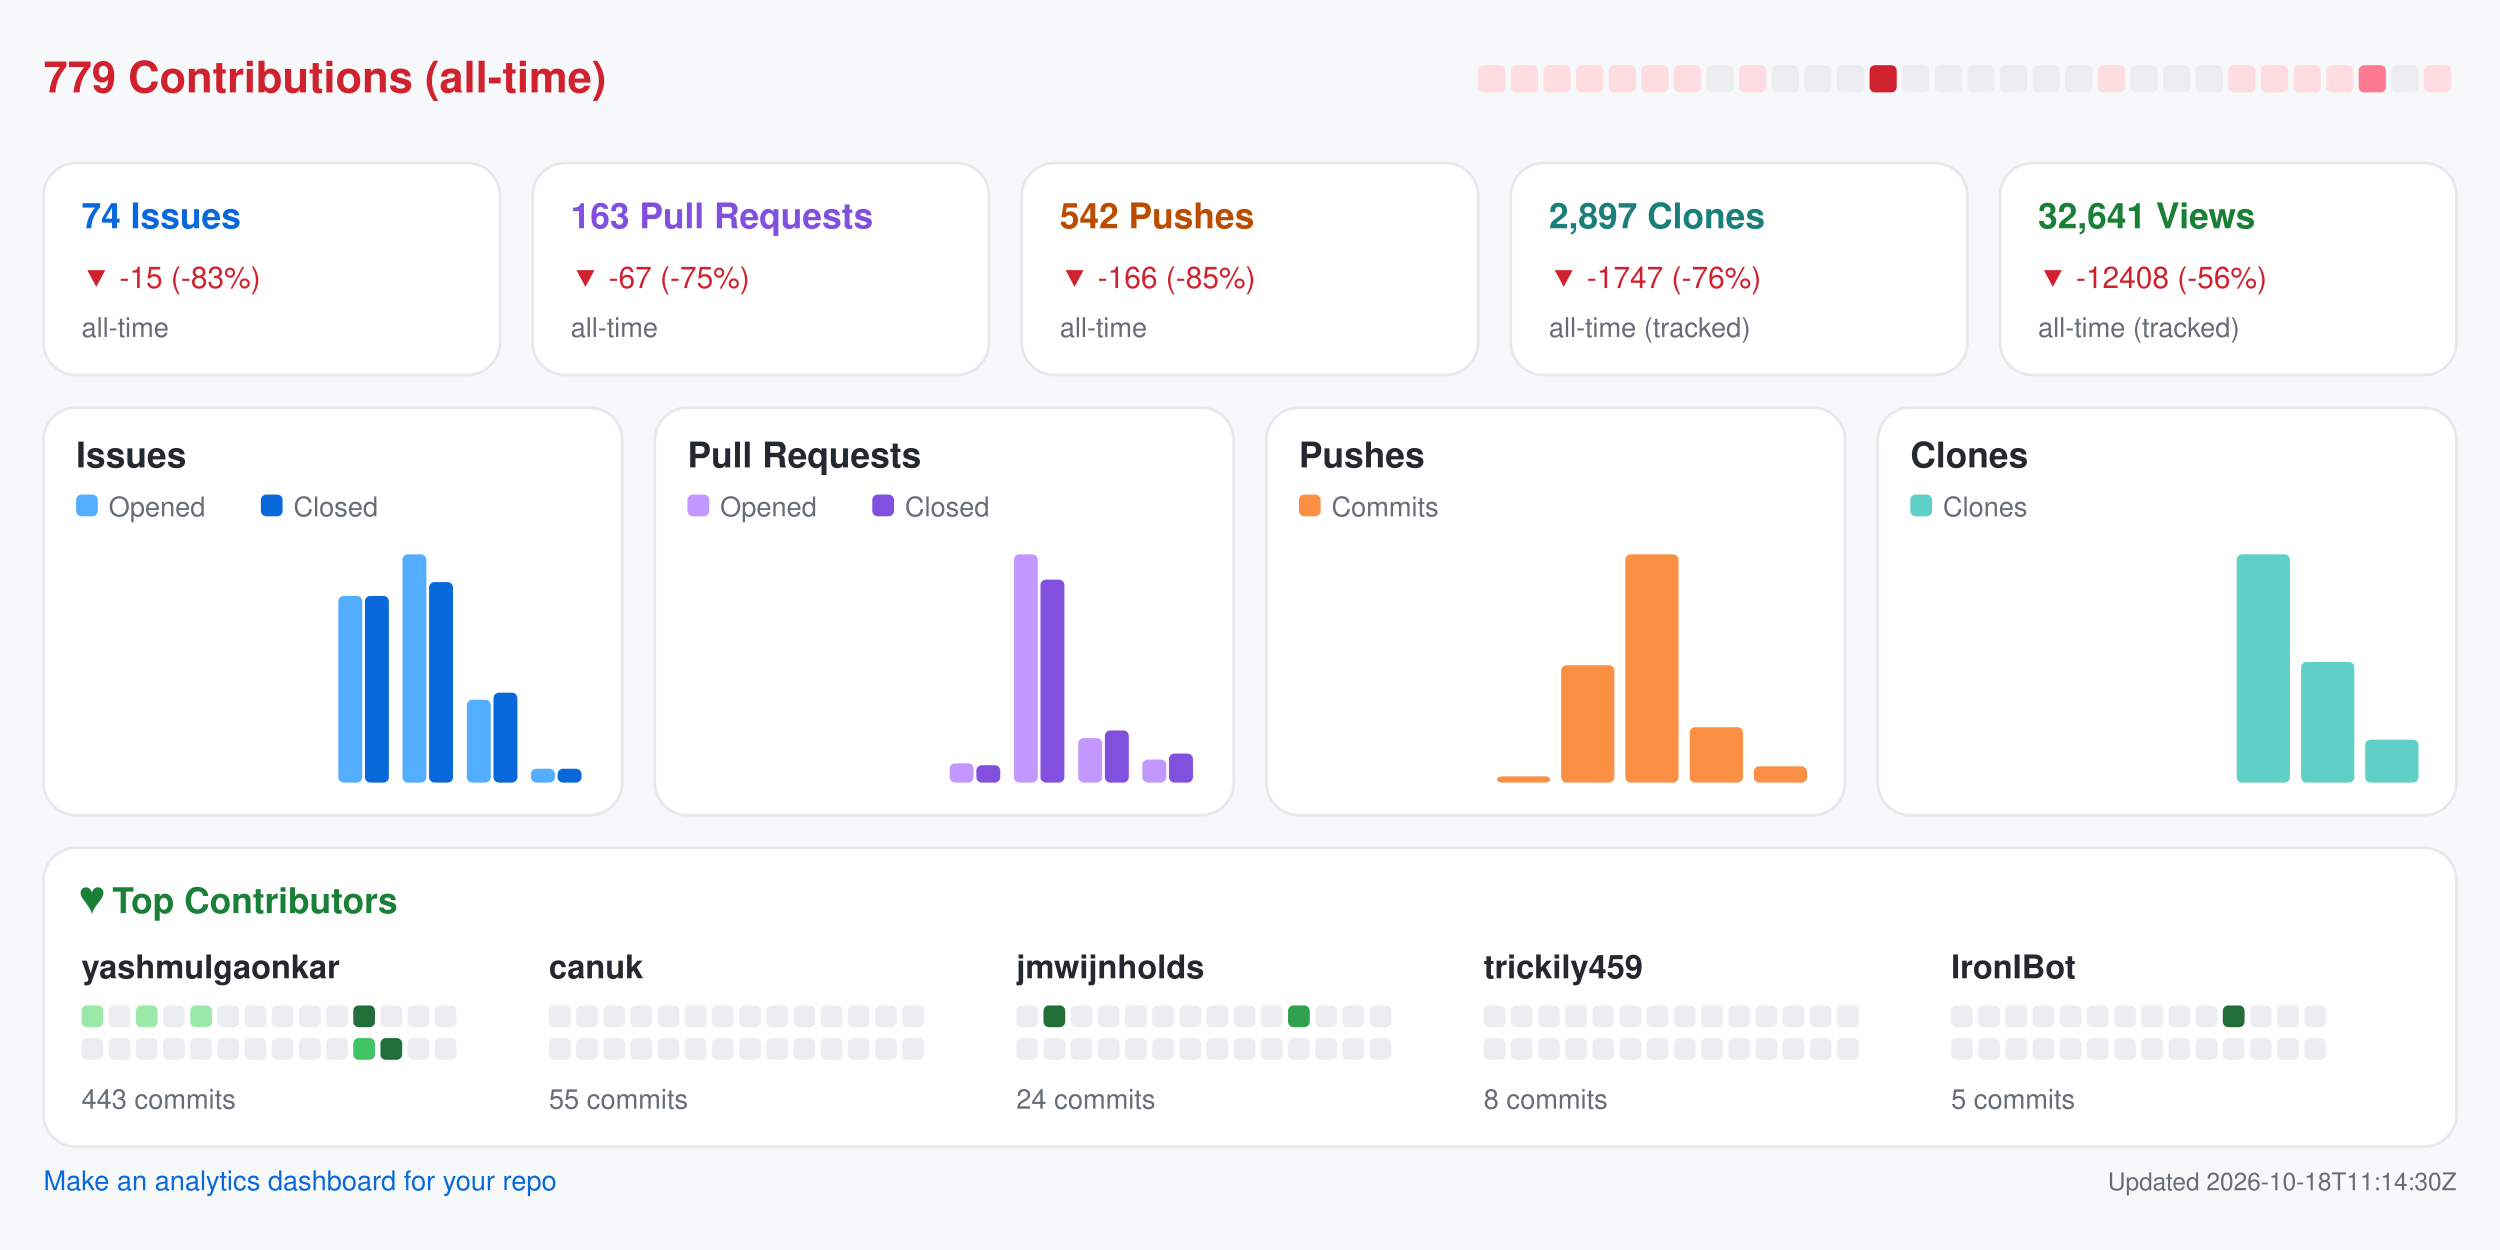
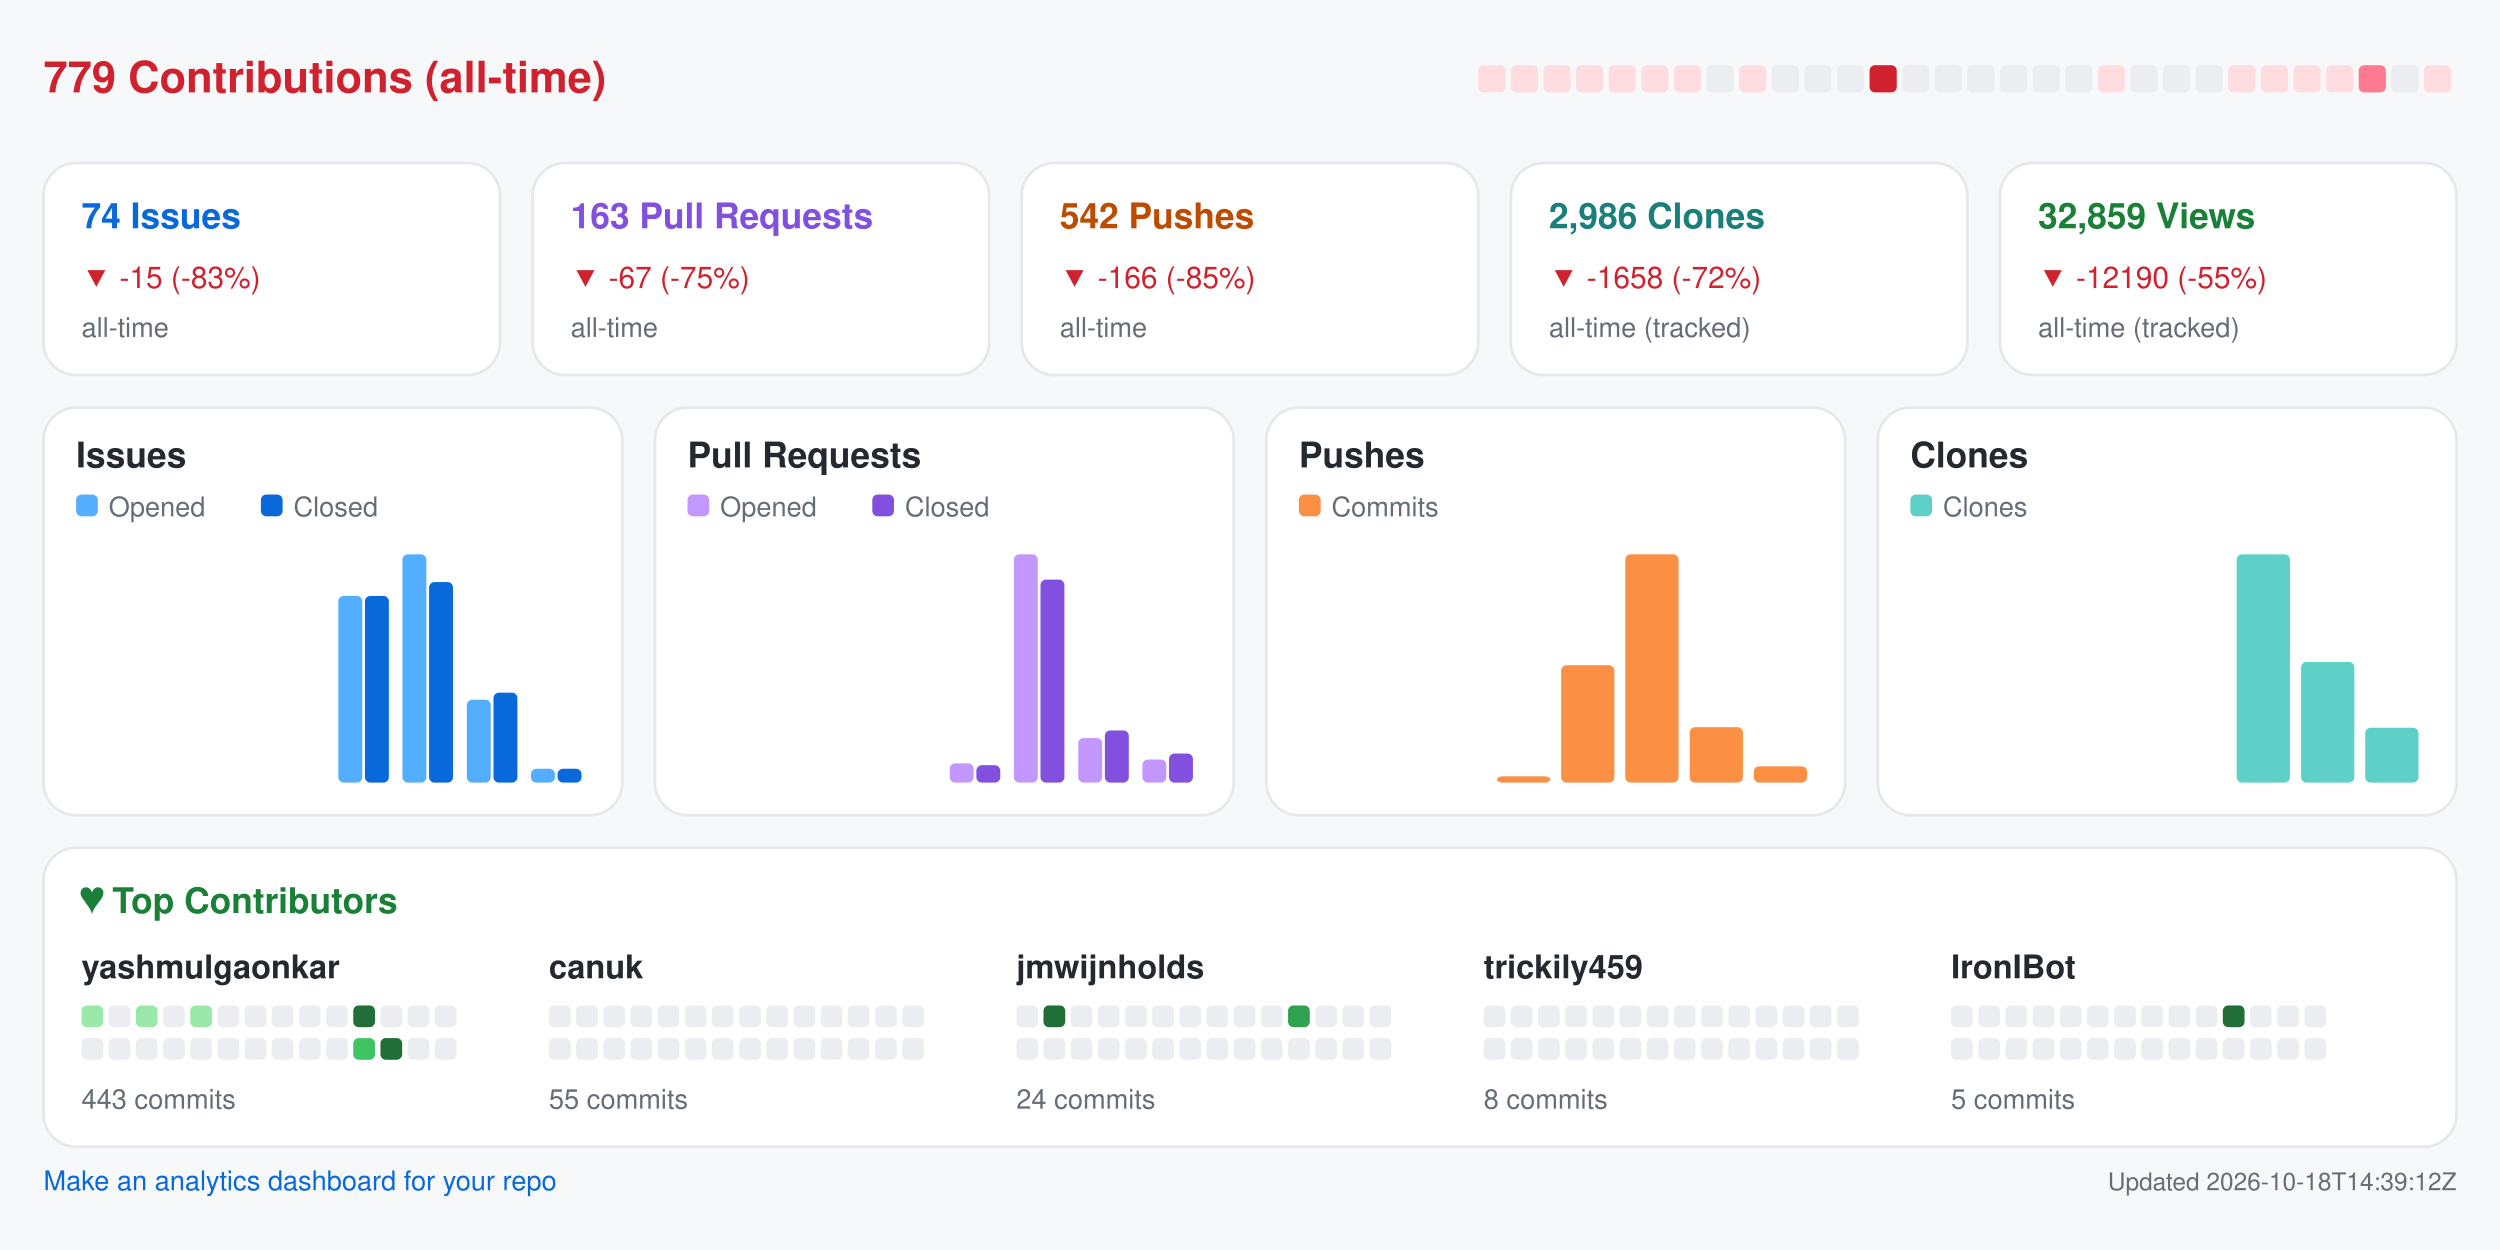
<svg xmlns="http://www.w3.org/2000/svg" width="920" height="460" viewBox="0 0 920 460" role="img" aria-label="Repository analytics for yashmulgaonkar/FlightScnr_Pi">
  <rect x="0.0" y="0.0" width="920.0" height="460.0" rx="0" fill="#f6f8fa" />
  <text x="16.0" y="34.0" fill="#cf222e" font-size="16" font-family="-apple-system,BlinkMacSystemFont,Segoe UI,Helvetica,Arial,sans-serif" font-weight="600" text-anchor="start">779 Contributions (all-time)</text>
  <rect x="544.0" y="24.0" width="10.0" height="10.0" rx="2" fill="#ffdce0" />
  <rect x="556.0" y="24.0" width="10.0" height="10.0" rx="2" fill="#ffdce0" />
  <rect x="568.0" y="24.0" width="10.0" height="10.0" rx="2" fill="#ffdce0" />
  <rect x="580.0" y="24.0" width="10.0" height="10.0" rx="2" fill="#ffdce0" />
  <rect x="592.0" y="24.0" width="10.0" height="10.0" rx="2" fill="#ffdce0" />
  <rect x="604.0" y="24.0" width="10.0" height="10.0" rx="2" fill="#ffdce0" />
  <rect x="616.0" y="24.0" width="10.0" height="10.0" rx="2" fill="#ffdce0" />
  <rect x="628.0" y="24.0" width="10.0" height="10.0" rx="2" fill="#ebedf0" />
  <rect x="640.0" y="24.0" width="10.0" height="10.0" rx="2" fill="#ffdce0" />
  <rect x="652.0" y="24.0" width="10.0" height="10.0" rx="2" fill="#ebedf0" />
  <rect x="664.0" y="24.0" width="10.0" height="10.0" rx="2" fill="#ebedf0" />
  <rect x="676.0" y="24.0" width="10.0" height="10.0" rx="2" fill="#ebedf0" />
  <rect x="688.0" y="24.0" width="10.0" height="10.0" rx="2" fill="#cf222e" />
  <rect x="700.0" y="24.0" width="10.0" height="10.0" rx="2" fill="#ebedf0" />
  <rect x="712.0" y="24.0" width="10.0" height="10.0" rx="2" fill="#ebedf0" />
  <rect x="724.0" y="24.0" width="10.0" height="10.0" rx="2" fill="#ebedf0" />
  <rect x="736.0" y="24.0" width="10.0" height="10.0" rx="2" fill="#ebedf0" />
  <rect x="748.0" y="24.0" width="10.0" height="10.0" rx="2" fill="#ebedf0" />
  <rect x="760.0" y="24.0" width="10.0" height="10.0" rx="2" fill="#ebedf0" />
  <rect x="772.0" y="24.0" width="10.0" height="10.0" rx="2" fill="#ffdce0" />
  <rect x="784.0" y="24.0" width="10.0" height="10.0" rx="2" fill="#ebedf0" />
  <rect x="796.0" y="24.0" width="10.0" height="10.0" rx="2" fill="#ebedf0" />
  <rect x="808.0" y="24.0" width="10.0" height="10.0" rx="2" fill="#ebedf0" />
  <rect x="820.0" y="24.0" width="10.0" height="10.0" rx="2" fill="#ffdce0" />
  <rect x="832.0" y="24.0" width="10.0" height="10.0" rx="2" fill="#ffdce0" />
  <rect x="844.0" y="24.0" width="10.0" height="10.0" rx="2" fill="#ffdce0" />
  <rect x="856.0" y="24.0" width="10.0" height="10.0" rx="2" fill="#ffdce0" />
  <rect x="868.0" y="24.0" width="10.0" height="10.0" rx="2" fill="#ff7a90" />
  <rect x="880.0" y="24.0" width="10.0" height="10.0" rx="2" fill="#ebedf0" />
  <rect x="892.0" y="24.0" width="10.0" height="10.0" rx="2" fill="#ffdce0" />
  <rect x="16.0" y="60.0" width="168.0" height="78.0" rx="12" fill="#ffffff" stroke="#e6e8eb" />
  <text x="30.0" y="84.0" fill="#0969da" font-size="13" font-family="-apple-system,BlinkMacSystemFont,Segoe UI,Helvetica,Arial,sans-serif" font-weight="600" text-anchor="start">74 Issues</text>
  <text x="30.0" y="106.0" fill="#cf222e" font-size="11" font-family="-apple-system,BlinkMacSystemFont,Segoe UI,Helvetica,Arial,sans-serif" font-weight="400" text-anchor="start">▼ -15 (-83%)</text>
  <text x="30.0" y="124.0" fill="#656d76" font-size="10" font-family="-apple-system,BlinkMacSystemFont,Segoe UI,Helvetica,Arial,sans-serif" font-weight="400" text-anchor="start">all-time</text>
  <rect x="196.0" y="60.0" width="168.0" height="78.0" rx="12" fill="#ffffff" stroke="#e6e8eb" />
  <text x="210.0" y="84.0" fill="#8250df" font-size="13" font-family="-apple-system,BlinkMacSystemFont,Segoe UI,Helvetica,Arial,sans-serif" font-weight="600" text-anchor="start">163 Pull Requests</text>
  <text x="210.0" y="106.0" fill="#cf222e" font-size="11" font-family="-apple-system,BlinkMacSystemFont,Segoe UI,Helvetica,Arial,sans-serif" font-weight="400" text-anchor="start">▼ -67 (-75%)</text>
  <text x="210.0" y="124.0" fill="#656d76" font-size="10" font-family="-apple-system,BlinkMacSystemFont,Segoe UI,Helvetica,Arial,sans-serif" font-weight="400" text-anchor="start">all-time</text>
  <rect x="376.0" y="60.0" width="168.0" height="78.0" rx="12" fill="#ffffff" stroke="#e6e8eb" />
  <text x="390.0" y="84.0" fill="#bc4c00" font-size="13" font-family="-apple-system,BlinkMacSystemFont,Segoe UI,Helvetica,Arial,sans-serif" font-weight="600" text-anchor="start">542 Pushes</text>
  <text x="390.0" y="106.0" fill="#cf222e" font-size="11" font-family="-apple-system,BlinkMacSystemFont,Segoe UI,Helvetica,Arial,sans-serif" font-weight="400" text-anchor="start">▼ -166 (-85%)</text>
  <text x="390.0" y="124.0" fill="#656d76" font-size="10" font-family="-apple-system,BlinkMacSystemFont,Segoe UI,Helvetica,Arial,sans-serif" font-weight="400" text-anchor="start">all-time</text>
  <rect x="556.0" y="60.0" width="168.0" height="78.0" rx="12" fill="#ffffff" stroke="#e6e8eb" />
-   <text x="570.0" y="84.0" fill="#1a7f7a" font-size="13" font-family="-apple-system,BlinkMacSystemFont,Segoe UI,Helvetica,Arial,sans-serif" font-weight="600" text-anchor="start">2,897 Clones</text>
-   <text x="570.0" y="106.0" fill="#cf222e" font-size="11" font-family="-apple-system,BlinkMacSystemFont,Segoe UI,Helvetica,Arial,sans-serif" font-weight="400" text-anchor="start">▼ -1747 (-76%)</text>
+   <text x="570.0" y="84.0" fill="#1a7f7a" font-size="13" font-family="-apple-system,BlinkMacSystemFont,Segoe UI,Helvetica,Arial,sans-serif" font-weight="600" text-anchor="start">2,986 Clones</text>
+   <text x="570.0" y="106.0" fill="#cf222e" font-size="11" font-family="-apple-system,BlinkMacSystemFont,Segoe UI,Helvetica,Arial,sans-serif" font-weight="400" text-anchor="start">▼ -1658 (-72%)</text>
  <text x="570.0" y="124.0" fill="#656d76" font-size="10" font-family="-apple-system,BlinkMacSystemFont,Segoe UI,Helvetica,Arial,sans-serif" font-weight="400" text-anchor="start">all-time (tracked)</text>
  <rect x="736.0" y="60.0" width="168.0" height="78.0" rx="12" fill="#ffffff" stroke="#e6e8eb" />
-   <text x="750.0" y="84.0" fill="#1a7f37" font-size="13" font-family="-apple-system,BlinkMacSystemFont,Segoe UI,Helvetica,Arial,sans-serif" font-weight="600" text-anchor="start">32,641 Views</text>
-   <text x="750.0" y="106.0" fill="#cf222e" font-size="11" font-family="-apple-system,BlinkMacSystemFont,Segoe UI,Helvetica,Arial,sans-serif" font-weight="400" text-anchor="start">▼ -12408 (-56%)</text>
+   <text x="750.0" y="84.0" fill="#1a7f37" font-size="13" font-family="-apple-system,BlinkMacSystemFont,Segoe UI,Helvetica,Arial,sans-serif" font-weight="600" text-anchor="start">32,859 Views</text>
+   <text x="750.0" y="106.0" fill="#cf222e" font-size="11" font-family="-apple-system,BlinkMacSystemFont,Segoe UI,Helvetica,Arial,sans-serif" font-weight="400" text-anchor="start">▼ -12190 (-55%)</text>
  <text x="750.0" y="124.0" fill="#656d76" font-size="10" font-family="-apple-system,BlinkMacSystemFont,Segoe UI,Helvetica,Arial,sans-serif" font-weight="400" text-anchor="start">all-time (tracked)</text>
  <rect x="16.0" y="150.0" width="213.0" height="150.0" rx="12" fill="#ffffff" stroke="#e6e8eb" />
  <text x="28.0" y="172.0" fill="#24292f" font-size="13" font-family="-apple-system,BlinkMacSystemFont,Segoe UI,Helvetica,Arial,sans-serif" font-weight="600" text-anchor="start">Issues</text>
  <rect x="28.0" y="182.0" width="8.0" height="8.0" rx="2" fill="#54aeff" />
  <text x="40.0" y="190.0" fill="#656d76" font-size="10" font-family="-apple-system,BlinkMacSystemFont,Segoe UI,Helvetica,Arial,sans-serif" font-weight="400" text-anchor="start">Opened</text>
  <rect x="96.0" y="182.0" width="8.0" height="8.0" rx="2" fill="#0969da" />
  <text x="108.0" y="190.0" fill="#656d76" font-size="10" font-family="-apple-system,BlinkMacSystemFont,Segoe UI,Helvetica,Arial,sans-serif" font-weight="400" text-anchor="start">Closed</text>
  <rect x="30.0" y="288.0" width="8.8" height="0.0" rx="2" fill="#54aeff" />
  <rect x="39.8" y="288.0" width="8.8" height="0.0" rx="2" fill="#0969da" />
  <rect x="53.6" y="288.0" width="8.8" height="0.0" rx="2" fill="#54aeff" />
  <rect x="63.4" y="288.0" width="8.8" height="0.0" rx="2" fill="#0969da" />
  <rect x="77.2" y="288.0" width="8.8" height="0.0" rx="2" fill="#54aeff" />
  <rect x="87.1" y="288.0" width="8.8" height="0.0" rx="2" fill="#0969da" />
  <rect x="100.9" y="288.0" width="8.8" height="0.0" rx="2" fill="#54aeff" />
  <rect x="110.7" y="288.0" width="8.8" height="0.0" rx="2" fill="#0969da" />
  <rect x="124.5" y="219.3" width="8.8" height="68.7" rx="2" fill="#54aeff" />
  <rect x="134.3" y="219.3" width="8.8" height="68.7" rx="2" fill="#0969da" />
  <rect x="148.1" y="204.0" width="8.8" height="84.0" rx="2" fill="#54aeff" />
  <rect x="157.9" y="214.2" width="8.8" height="73.8" rx="2" fill="#0969da" />
  <rect x="171.8" y="257.5" width="8.8" height="30.5" rx="2" fill="#54aeff" />
  <rect x="181.6" y="254.9" width="8.8" height="33.1" rx="2" fill="#0969da" />
  <rect x="195.4" y="282.9" width="8.8" height="5.1" rx="2" fill="#54aeff" />
  <rect x="205.2" y="282.9" width="8.8" height="5.1" rx="2" fill="#0969da" />
  <rect x="241.0" y="150.0" width="213.0" height="150.0" rx="12" fill="#ffffff" stroke="#e6e8eb" />
  <text x="253.0" y="172.0" fill="#24292f" font-size="13" font-family="-apple-system,BlinkMacSystemFont,Segoe UI,Helvetica,Arial,sans-serif" font-weight="600" text-anchor="start">Pull Requests</text>
  <rect x="253.0" y="182.0" width="8.0" height="8.0" rx="2" fill="#c297ff" />
  <text x="265.0" y="190.0" fill="#656d76" font-size="10" font-family="-apple-system,BlinkMacSystemFont,Segoe UI,Helvetica,Arial,sans-serif" font-weight="400" text-anchor="start">Opened</text>
  <rect x="321.0" y="182.0" width="8.0" height="8.0" rx="2" fill="#8250df" />
  <text x="333.0" y="190.0" fill="#656d76" font-size="10" font-family="-apple-system,BlinkMacSystemFont,Segoe UI,Helvetica,Arial,sans-serif" font-weight="400" text-anchor="start">Closed</text>
  <rect x="255.0" y="288.0" width="8.8" height="0.0" rx="2" fill="#c297ff" />
  <rect x="264.8" y="288.0" width="8.8" height="0.0" rx="2" fill="#8250df" />
  <rect x="278.6" y="288.0" width="8.8" height="0.0" rx="2" fill="#c297ff" />
  <rect x="288.4" y="288.0" width="8.8" height="0.0" rx="2" fill="#8250df" />
  <rect x="302.2" y="288.0" width="8.8" height="0.0" rx="2" fill="#c297ff" />
  <rect x="312.1" y="288.0" width="8.8" height="0.0" rx="2" fill="#8250df" />
  <rect x="325.9" y="288.0" width="8.8" height="0.0" rx="2" fill="#c297ff" />
  <rect x="335.7" y="288.0" width="8.8" height="0.0" rx="2" fill="#8250df" />
  <rect x="349.5" y="280.9" width="8.8" height="7.1" rx="2" fill="#c297ff" />
  <rect x="359.3" y="281.6" width="8.8" height="6.4" rx="2" fill="#8250df" />
  <rect x="373.1" y="204.0" width="8.8" height="84.0" rx="2" fill="#c297ff" />
  <rect x="382.9" y="213.3" width="8.8" height="74.7" rx="2" fill="#8250df" />
  <rect x="396.8" y="271.6" width="8.8" height="16.4" rx="2" fill="#c297ff" />
  <rect x="406.6" y="268.8" width="8.8" height="19.2" rx="2" fill="#8250df" />
  <rect x="420.4" y="279.5" width="8.8" height="8.5" rx="2" fill="#c297ff" />
  <rect x="430.2" y="277.3" width="8.8" height="10.7" rx="2" fill="#8250df" />
  <rect x="466.0" y="150.0" width="213.0" height="150.0" rx="12" fill="#ffffff" stroke="#e6e8eb" />
  <text x="478.0" y="172.0" fill="#24292f" font-size="13" font-family="-apple-system,BlinkMacSystemFont,Segoe UI,Helvetica,Arial,sans-serif" font-weight="600" text-anchor="start">Pushes</text>
  <rect x="478.0" y="182.0" width="8.0" height="8.0" rx="2" fill="#fb8f44" />
  <text x="490.0" y="190.0" fill="#656d76" font-size="10" font-family="-apple-system,BlinkMacSystemFont,Segoe UI,Helvetica,Arial,sans-serif" font-weight="400" text-anchor="start">Commits</text>
  <rect x="480.0" y="288.0" width="19.6" height="0.0" rx="2" fill="#fb8f44" />
  <rect x="503.6" y="288.0" width="19.6" height="0.0" rx="2" fill="#fb8f44" />
  <rect x="527.2" y="288.0" width="19.6" height="0.0" rx="2" fill="#fb8f44" />
  <rect x="550.9" y="285.7" width="19.6" height="2.3" rx="2" fill="#fb8f44" />
  <rect x="574.5" y="244.8" width="19.6" height="43.2" rx="2" fill="#fb8f44" />
  <rect x="598.1" y="204.0" width="19.6" height="84.0" rx="2" fill="#fb8f44" />
  <rect x="621.8" y="267.6" width="19.6" height="20.4" rx="2" fill="#fb8f44" />
  <rect x="645.4" y="282.0" width="19.6" height="6.0" rx="2" fill="#fb8f44" />
  <rect x="691.0" y="150.0" width="213.0" height="150.0" rx="12" fill="#ffffff" stroke="#e6e8eb" />
  <text x="703.0" y="172.0" fill="#24292f" font-size="13" font-family="-apple-system,BlinkMacSystemFont,Segoe UI,Helvetica,Arial,sans-serif" font-weight="600" text-anchor="start">Clones</text>
  <rect x="703.0" y="182.0" width="8.0" height="8.0" rx="2" fill="#5fd0c8" />
  <text x="715.0" y="190.0" fill="#656d76" font-size="10" font-family="-apple-system,BlinkMacSystemFont,Segoe UI,Helvetica,Arial,sans-serif" font-weight="400" text-anchor="start">Clones</text>
  <rect x="705.0" y="288.0" width="19.6" height="0.0" rx="2" fill="#5fd0c8" />
  <rect x="728.6" y="288.0" width="19.6" height="0.0" rx="2" fill="#5fd0c8" />
  <rect x="752.2" y="288.0" width="19.6" height="0.0" rx="2" fill="#5fd0c8" />
  <rect x="775.9" y="288.0" width="19.6" height="0.0" rx="2" fill="#5fd0c8" />
  <rect x="799.5" y="288.0" width="19.6" height="0.0" rx="2" fill="#5fd0c8" />
  <rect x="823.1" y="204.0" width="19.6" height="84.0" rx="2" fill="#5fd0c8" />
  <rect x="846.8" y="243.6" width="19.6" height="44.4" rx="2" fill="#5fd0c8" />
-   <rect x="870.4" y="272.2" width="19.6" height="15.8" rx="2" fill="#5fd0c8" />
+   <rect x="870.4" y="267.8" width="19.6" height="20.2" rx="2" fill="#5fd0c8" />
  <rect x="16.0" y="312.0" width="888.0" height="110.0" rx="12" fill="#ffffff" stroke="#e6e8eb" />
  <text x="30.0" y="336.0" fill="#1a7f37" font-size="13" font-family="-apple-system,BlinkMacSystemFont,Segoe UI,Helvetica,Arial,sans-serif" font-weight="600" text-anchor="start">♥  Top Contributors</text>
  <text x="30.0" y="360.0" fill="#24292f" font-size="12" font-family="-apple-system,BlinkMacSystemFont,Segoe UI,Helvetica,Arial,sans-serif" font-weight="600" text-anchor="start">yashmulgaonkar</text>
  <rect x="30.0" y="370.0" width="8.0" height="8.0" rx="2" fill="#9be9a8" />
  <rect x="40.0" y="370.0" width="8.0" height="8.0" rx="2" fill="#ebedf0" />
  <rect x="50.0" y="370.0" width="8.0" height="8.0" rx="2" fill="#9be9a8" />
  <rect x="60.0" y="370.0" width="8.0" height="8.0" rx="2" fill="#ebedf0" />
  <rect x="70.0" y="370.0" width="8.0" height="8.0" rx="2" fill="#9be9a8" />
  <rect x="80.0" y="370.0" width="8.0" height="8.0" rx="2" fill="#ebedf0" />
  <rect x="90.0" y="370.0" width="8.0" height="8.0" rx="2" fill="#ebedf0" />
  <rect x="100.0" y="370.0" width="8.0" height="8.0" rx="2" fill="#ebedf0" />
  <rect x="110.0" y="370.0" width="8.0" height="8.0" rx="2" fill="#ebedf0" />
  <rect x="120.0" y="370.0" width="8.0" height="8.0" rx="2" fill="#ebedf0" />
  <rect x="130.0" y="370.0" width="8.0" height="8.0" rx="2" fill="#216e39" />
  <rect x="140.0" y="370.0" width="8.0" height="8.0" rx="2" fill="#ebedf0" />
  <rect x="150.0" y="370.0" width="8.0" height="8.0" rx="2" fill="#ebedf0" />
  <rect x="160.0" y="370.0" width="8.0" height="8.0" rx="2" fill="#ebedf0" />
  <rect x="30.0" y="382.0" width="8.0" height="8.0" rx="2" fill="#ebedf0" />
  <rect x="40.0" y="382.0" width="8.0" height="8.0" rx="2" fill="#ebedf0" />
  <rect x="50.0" y="382.0" width="8.0" height="8.0" rx="2" fill="#ebedf0" />
  <rect x="60.0" y="382.0" width="8.0" height="8.0" rx="2" fill="#ebedf0" />
  <rect x="70.0" y="382.0" width="8.0" height="8.0" rx="2" fill="#ebedf0" />
  <rect x="80.0" y="382.0" width="8.0" height="8.0" rx="2" fill="#ebedf0" />
  <rect x="90.0" y="382.0" width="8.0" height="8.0" rx="2" fill="#ebedf0" />
  <rect x="100.0" y="382.0" width="8.0" height="8.0" rx="2" fill="#ebedf0" />
  <rect x="110.0" y="382.0" width="8.0" height="8.0" rx="2" fill="#ebedf0" />
  <rect x="120.0" y="382.0" width="8.0" height="8.0" rx="2" fill="#ebedf0" />
  <rect x="130.0" y="382.0" width="8.0" height="8.0" rx="2" fill="#40c463" />
  <rect x="140.0" y="382.0" width="8.0" height="8.0" rx="2" fill="#216e39" />
  <rect x="150.0" y="382.0" width="8.0" height="8.0" rx="2" fill="#ebedf0" />
  <rect x="160.0" y="382.0" width="8.0" height="8.0" rx="2" fill="#ebedf0" />
  <text x="30.0" y="408.0" fill="#656d76" font-size="10" font-family="-apple-system,BlinkMacSystemFont,Segoe UI,Helvetica,Arial,sans-serif" font-weight="400" text-anchor="start">443 commits</text>
  <text x="202.0" y="360.0" fill="#24292f" font-size="12" font-family="-apple-system,BlinkMacSystemFont,Segoe UI,Helvetica,Arial,sans-serif" font-weight="600" text-anchor="start">canuk</text>
  <rect x="202.0" y="370.0" width="8.0" height="8.0" rx="2" fill="#ebedf0" />
  <rect x="212.0" y="370.0" width="8.0" height="8.0" rx="2" fill="#ebedf0" />
  <rect x="222.0" y="370.0" width="8.0" height="8.0" rx="2" fill="#ebedf0" />
  <rect x="232.0" y="370.0" width="8.0" height="8.0" rx="2" fill="#ebedf0" />
  <rect x="242.0" y="370.0" width="8.0" height="8.0" rx="2" fill="#ebedf0" />
  <rect x="252.0" y="370.0" width="8.0" height="8.0" rx="2" fill="#ebedf0" />
  <rect x="262.0" y="370.0" width="8.0" height="8.0" rx="2" fill="#ebedf0" />
  <rect x="272.0" y="370.0" width="8.0" height="8.0" rx="2" fill="#ebedf0" />
  <rect x="282.0" y="370.0" width="8.0" height="8.0" rx="2" fill="#ebedf0" />
  <rect x="292.0" y="370.0" width="8.0" height="8.0" rx="2" fill="#ebedf0" />
  <rect x="302.0" y="370.0" width="8.0" height="8.0" rx="2" fill="#ebedf0" />
  <rect x="312.0" y="370.0" width="8.0" height="8.0" rx="2" fill="#ebedf0" />
  <rect x="322.0" y="370.0" width="8.0" height="8.0" rx="2" fill="#ebedf0" />
  <rect x="332.0" y="370.0" width="8.0" height="8.0" rx="2" fill="#ebedf0" />
  <rect x="202.0" y="382.0" width="8.0" height="8.0" rx="2" fill="#ebedf0" />
  <rect x="212.0" y="382.0" width="8.0" height="8.0" rx="2" fill="#ebedf0" />
  <rect x="222.0" y="382.0" width="8.0" height="8.0" rx="2" fill="#ebedf0" />
  <rect x="232.0" y="382.0" width="8.0" height="8.0" rx="2" fill="#ebedf0" />
  <rect x="242.0" y="382.0" width="8.0" height="8.0" rx="2" fill="#ebedf0" />
  <rect x="252.0" y="382.0" width="8.0" height="8.0" rx="2" fill="#ebedf0" />
  <rect x="262.0" y="382.0" width="8.0" height="8.0" rx="2" fill="#ebedf0" />
  <rect x="272.0" y="382.0" width="8.0" height="8.0" rx="2" fill="#ebedf0" />
  <rect x="282.0" y="382.0" width="8.0" height="8.0" rx="2" fill="#ebedf0" />
  <rect x="292.0" y="382.0" width="8.0" height="8.0" rx="2" fill="#ebedf0" />
  <rect x="302.0" y="382.0" width="8.0" height="8.0" rx="2" fill="#ebedf0" />
  <rect x="312.0" y="382.0" width="8.0" height="8.0" rx="2" fill="#ebedf0" />
  <rect x="322.0" y="382.0" width="8.0" height="8.0" rx="2" fill="#ebedf0" />
  <rect x="332.0" y="382.0" width="8.0" height="8.0" rx="2" fill="#ebedf0" />
  <text x="202.0" y="408.0" fill="#656d76" font-size="10" font-family="-apple-system,BlinkMacSystemFont,Segoe UI,Helvetica,Arial,sans-serif" font-weight="400" text-anchor="start">55 commits</text>
  <text x="374.0" y="360.0" fill="#24292f" font-size="12" font-family="-apple-system,BlinkMacSystemFont,Segoe UI,Helvetica,Arial,sans-serif" font-weight="600" text-anchor="start">jmwijnholds</text>
  <rect x="374.0" y="370.0" width="8.0" height="8.0" rx="2" fill="#ebedf0" />
  <rect x="384.0" y="370.0" width="8.0" height="8.0" rx="2" fill="#216e39" />
  <rect x="394.0" y="370.0" width="8.0" height="8.0" rx="2" fill="#ebedf0" />
  <rect x="404.0" y="370.0" width="8.0" height="8.0" rx="2" fill="#ebedf0" />
  <rect x="414.0" y="370.0" width="8.0" height="8.0" rx="2" fill="#ebedf0" />
  <rect x="424.0" y="370.0" width="8.0" height="8.0" rx="2" fill="#ebedf0" />
  <rect x="434.0" y="370.0" width="8.0" height="8.0" rx="2" fill="#ebedf0" />
  <rect x="444.0" y="370.0" width="8.0" height="8.0" rx="2" fill="#ebedf0" />
  <rect x="454.0" y="370.0" width="8.0" height="8.0" rx="2" fill="#ebedf0" />
  <rect x="464.0" y="370.0" width="8.0" height="8.0" rx="2" fill="#ebedf0" />
  <rect x="474.0" y="370.0" width="8.0" height="8.0" rx="2" fill="#30a14e" />
  <rect x="484.0" y="370.0" width="8.0" height="8.0" rx="2" fill="#ebedf0" />
  <rect x="494.0" y="370.0" width="8.0" height="8.0" rx="2" fill="#ebedf0" />
  <rect x="504.0" y="370.0" width="8.0" height="8.0" rx="2" fill="#ebedf0" />
  <rect x="374.0" y="382.0" width="8.0" height="8.0" rx="2" fill="#ebedf0" />
  <rect x="384.0" y="382.0" width="8.0" height="8.0" rx="2" fill="#ebedf0" />
  <rect x="394.0" y="382.0" width="8.0" height="8.0" rx="2" fill="#ebedf0" />
  <rect x="404.0" y="382.0" width="8.0" height="8.0" rx="2" fill="#ebedf0" />
  <rect x="414.0" y="382.0" width="8.0" height="8.0" rx="2" fill="#ebedf0" />
  <rect x="424.0" y="382.0" width="8.0" height="8.0" rx="2" fill="#ebedf0" />
  <rect x="434.0" y="382.0" width="8.0" height="8.0" rx="2" fill="#ebedf0" />
  <rect x="444.0" y="382.0" width="8.0" height="8.0" rx="2" fill="#ebedf0" />
  <rect x="454.0" y="382.0" width="8.0" height="8.0" rx="2" fill="#ebedf0" />
  <rect x="464.0" y="382.0" width="8.0" height="8.0" rx="2" fill="#ebedf0" />
  <rect x="474.0" y="382.0" width="8.0" height="8.0" rx="2" fill="#ebedf0" />
  <rect x="484.0" y="382.0" width="8.0" height="8.0" rx="2" fill="#ebedf0" />
  <rect x="494.0" y="382.0" width="8.0" height="8.0" rx="2" fill="#ebedf0" />
  <rect x="504.0" y="382.0" width="8.0" height="8.0" rx="2" fill="#ebedf0" />
  <text x="374.0" y="408.0" fill="#656d76" font-size="10" font-family="-apple-system,BlinkMacSystemFont,Segoe UI,Helvetica,Arial,sans-serif" font-weight="400" text-anchor="start">24 commits</text>
  <text x="546.0" y="360.0" fill="#24292f" font-size="12" font-family="-apple-system,BlinkMacSystemFont,Segoe UI,Helvetica,Arial,sans-serif" font-weight="600" text-anchor="start">trickily459</text>
  <rect x="546.0" y="370.0" width="8.0" height="8.0" rx="2" fill="#ebedf0" />
  <rect x="556.0" y="370.0" width="8.0" height="8.0" rx="2" fill="#ebedf0" />
  <rect x="566.0" y="370.0" width="8.0" height="8.0" rx="2" fill="#ebedf0" />
  <rect x="576.0" y="370.0" width="8.0" height="8.0" rx="2" fill="#ebedf0" />
  <rect x="586.0" y="370.0" width="8.0" height="8.0" rx="2" fill="#ebedf0" />
  <rect x="596.0" y="370.0" width="8.0" height="8.0" rx="2" fill="#ebedf0" />
  <rect x="606.0" y="370.0" width="8.0" height="8.0" rx="2" fill="#ebedf0" />
  <rect x="616.0" y="370.0" width="8.0" height="8.0" rx="2" fill="#ebedf0" />
  <rect x="626.0" y="370.0" width="8.0" height="8.0" rx="2" fill="#ebedf0" />
  <rect x="636.0" y="370.0" width="8.0" height="8.0" rx="2" fill="#ebedf0" />
  <rect x="646.0" y="370.0" width="8.0" height="8.0" rx="2" fill="#ebedf0" />
  <rect x="656.0" y="370.0" width="8.0" height="8.0" rx="2" fill="#ebedf0" />
  <rect x="666.0" y="370.0" width="8.0" height="8.0" rx="2" fill="#ebedf0" />
  <rect x="676.0" y="370.0" width="8.0" height="8.0" rx="2" fill="#ebedf0" />
  <rect x="546.0" y="382.0" width="8.0" height="8.0" rx="2" fill="#ebedf0" />
  <rect x="556.0" y="382.0" width="8.0" height="8.0" rx="2" fill="#ebedf0" />
  <rect x="566.0" y="382.0" width="8.0" height="8.0" rx="2" fill="#ebedf0" />
  <rect x="576.0" y="382.0" width="8.0" height="8.0" rx="2" fill="#ebedf0" />
  <rect x="586.0" y="382.0" width="8.0" height="8.0" rx="2" fill="#ebedf0" />
  <rect x="596.0" y="382.0" width="8.0" height="8.0" rx="2" fill="#ebedf0" />
  <rect x="606.0" y="382.0" width="8.0" height="8.0" rx="2" fill="#ebedf0" />
  <rect x="616.0" y="382.0" width="8.0" height="8.0" rx="2" fill="#ebedf0" />
  <rect x="626.0" y="382.0" width="8.0" height="8.0" rx="2" fill="#ebedf0" />
  <rect x="636.0" y="382.0" width="8.0" height="8.0" rx="2" fill="#ebedf0" />
  <rect x="646.0" y="382.0" width="8.0" height="8.0" rx="2" fill="#ebedf0" />
  <rect x="656.0" y="382.0" width="8.0" height="8.0" rx="2" fill="#ebedf0" />
  <rect x="666.0" y="382.0" width="8.0" height="8.0" rx="2" fill="#ebedf0" />
  <rect x="676.0" y="382.0" width="8.0" height="8.0" rx="2" fill="#ebedf0" />
  <text x="546.0" y="408.0" fill="#656d76" font-size="10" font-family="-apple-system,BlinkMacSystemFont,Segoe UI,Helvetica,Arial,sans-serif" font-weight="400" text-anchor="start">8 commits</text>
  <text x="718.0" y="360.0" fill="#24292f" font-size="12" font-family="-apple-system,BlinkMacSystemFont,Segoe UI,Helvetica,Arial,sans-serif" font-weight="600" text-anchor="start">IronIBot</text>
  <rect x="718.0" y="370.0" width="8.0" height="8.0" rx="2" fill="#ebedf0" />
  <rect x="728.0" y="370.0" width="8.0" height="8.0" rx="2" fill="#ebedf0" />
  <rect x="738.0" y="370.0" width="8.0" height="8.0" rx="2" fill="#ebedf0" />
  <rect x="748.0" y="370.0" width="8.0" height="8.0" rx="2" fill="#ebedf0" />
  <rect x="758.0" y="370.0" width="8.0" height="8.0" rx="2" fill="#ebedf0" />
  <rect x="768.0" y="370.0" width="8.0" height="8.0" rx="2" fill="#ebedf0" />
  <rect x="778.0" y="370.0" width="8.0" height="8.0" rx="2" fill="#ebedf0" />
  <rect x="788.0" y="370.0" width="8.0" height="8.0" rx="2" fill="#ebedf0" />
  <rect x="798.0" y="370.0" width="8.0" height="8.0" rx="2" fill="#ebedf0" />
  <rect x="808.0" y="370.0" width="8.0" height="8.0" rx="2" fill="#ebedf0" />
  <rect x="818.0" y="370.0" width="8.0" height="8.0" rx="2" fill="#216e39" />
  <rect x="828.0" y="370.0" width="8.0" height="8.0" rx="2" fill="#ebedf0" />
  <rect x="838.0" y="370.0" width="8.0" height="8.0" rx="2" fill="#ebedf0" />
  <rect x="848.0" y="370.0" width="8.0" height="8.0" rx="2" fill="#ebedf0" />
  <rect x="718.0" y="382.0" width="8.0" height="8.0" rx="2" fill="#ebedf0" />
  <rect x="728.0" y="382.0" width="8.0" height="8.0" rx="2" fill="#ebedf0" />
  <rect x="738.0" y="382.0" width="8.0" height="8.0" rx="2" fill="#ebedf0" />
  <rect x="748.0" y="382.0" width="8.0" height="8.0" rx="2" fill="#ebedf0" />
  <rect x="758.0" y="382.0" width="8.0" height="8.0" rx="2" fill="#ebedf0" />
  <rect x="768.0" y="382.0" width="8.0" height="8.0" rx="2" fill="#ebedf0" />
  <rect x="778.0" y="382.0" width="8.0" height="8.0" rx="2" fill="#ebedf0" />
  <rect x="788.0" y="382.0" width="8.0" height="8.0" rx="2" fill="#ebedf0" />
  <rect x="798.0" y="382.0" width="8.0" height="8.0" rx="2" fill="#ebedf0" />
  <rect x="808.0" y="382.0" width="8.0" height="8.0" rx="2" fill="#ebedf0" />
  <rect x="818.0" y="382.0" width="8.0" height="8.0" rx="2" fill="#ebedf0" />
  <rect x="828.0" y="382.0" width="8.0" height="8.0" rx="2" fill="#ebedf0" />
  <rect x="838.0" y="382.0" width="8.0" height="8.0" rx="2" fill="#ebedf0" />
  <rect x="848.0" y="382.0" width="8.0" height="8.0" rx="2" fill="#ebedf0" />
  <text x="718.0" y="408.0" fill="#656d76" font-size="10" font-family="-apple-system,BlinkMacSystemFont,Segoe UI,Helvetica,Arial,sans-serif" font-weight="400" text-anchor="start">5 commits</text>
  <a href="https://github.com/yashmulgaonkar/repo-analytics" target="_blank" rel="noopener noreferrer">
    <text x="16.0" y="438.0" fill="#0969da" font-size="10" font-family="-apple-system,BlinkMacSystemFont,Segoe UI,Helvetica,Arial,sans-serif" font-weight="400" text-anchor="start">Make an analytics dashboard for your repo</text>
  </a>
-   <text x="904.0" y="438.0" fill="#656d76" font-size="9" font-family="-apple-system,BlinkMacSystemFont,Segoe UI,Helvetica,Arial,sans-serif" font-weight="400" text-anchor="end">Updated 2026-10-18T11:14:30Z</text>
+   <text x="904.0" y="438.0" fill="#656d76" font-size="9" font-family="-apple-system,BlinkMacSystemFont,Segoe UI,Helvetica,Arial,sans-serif" font-weight="400" text-anchor="end">Updated 2026-10-18T14:39:12Z</text>
</svg>
